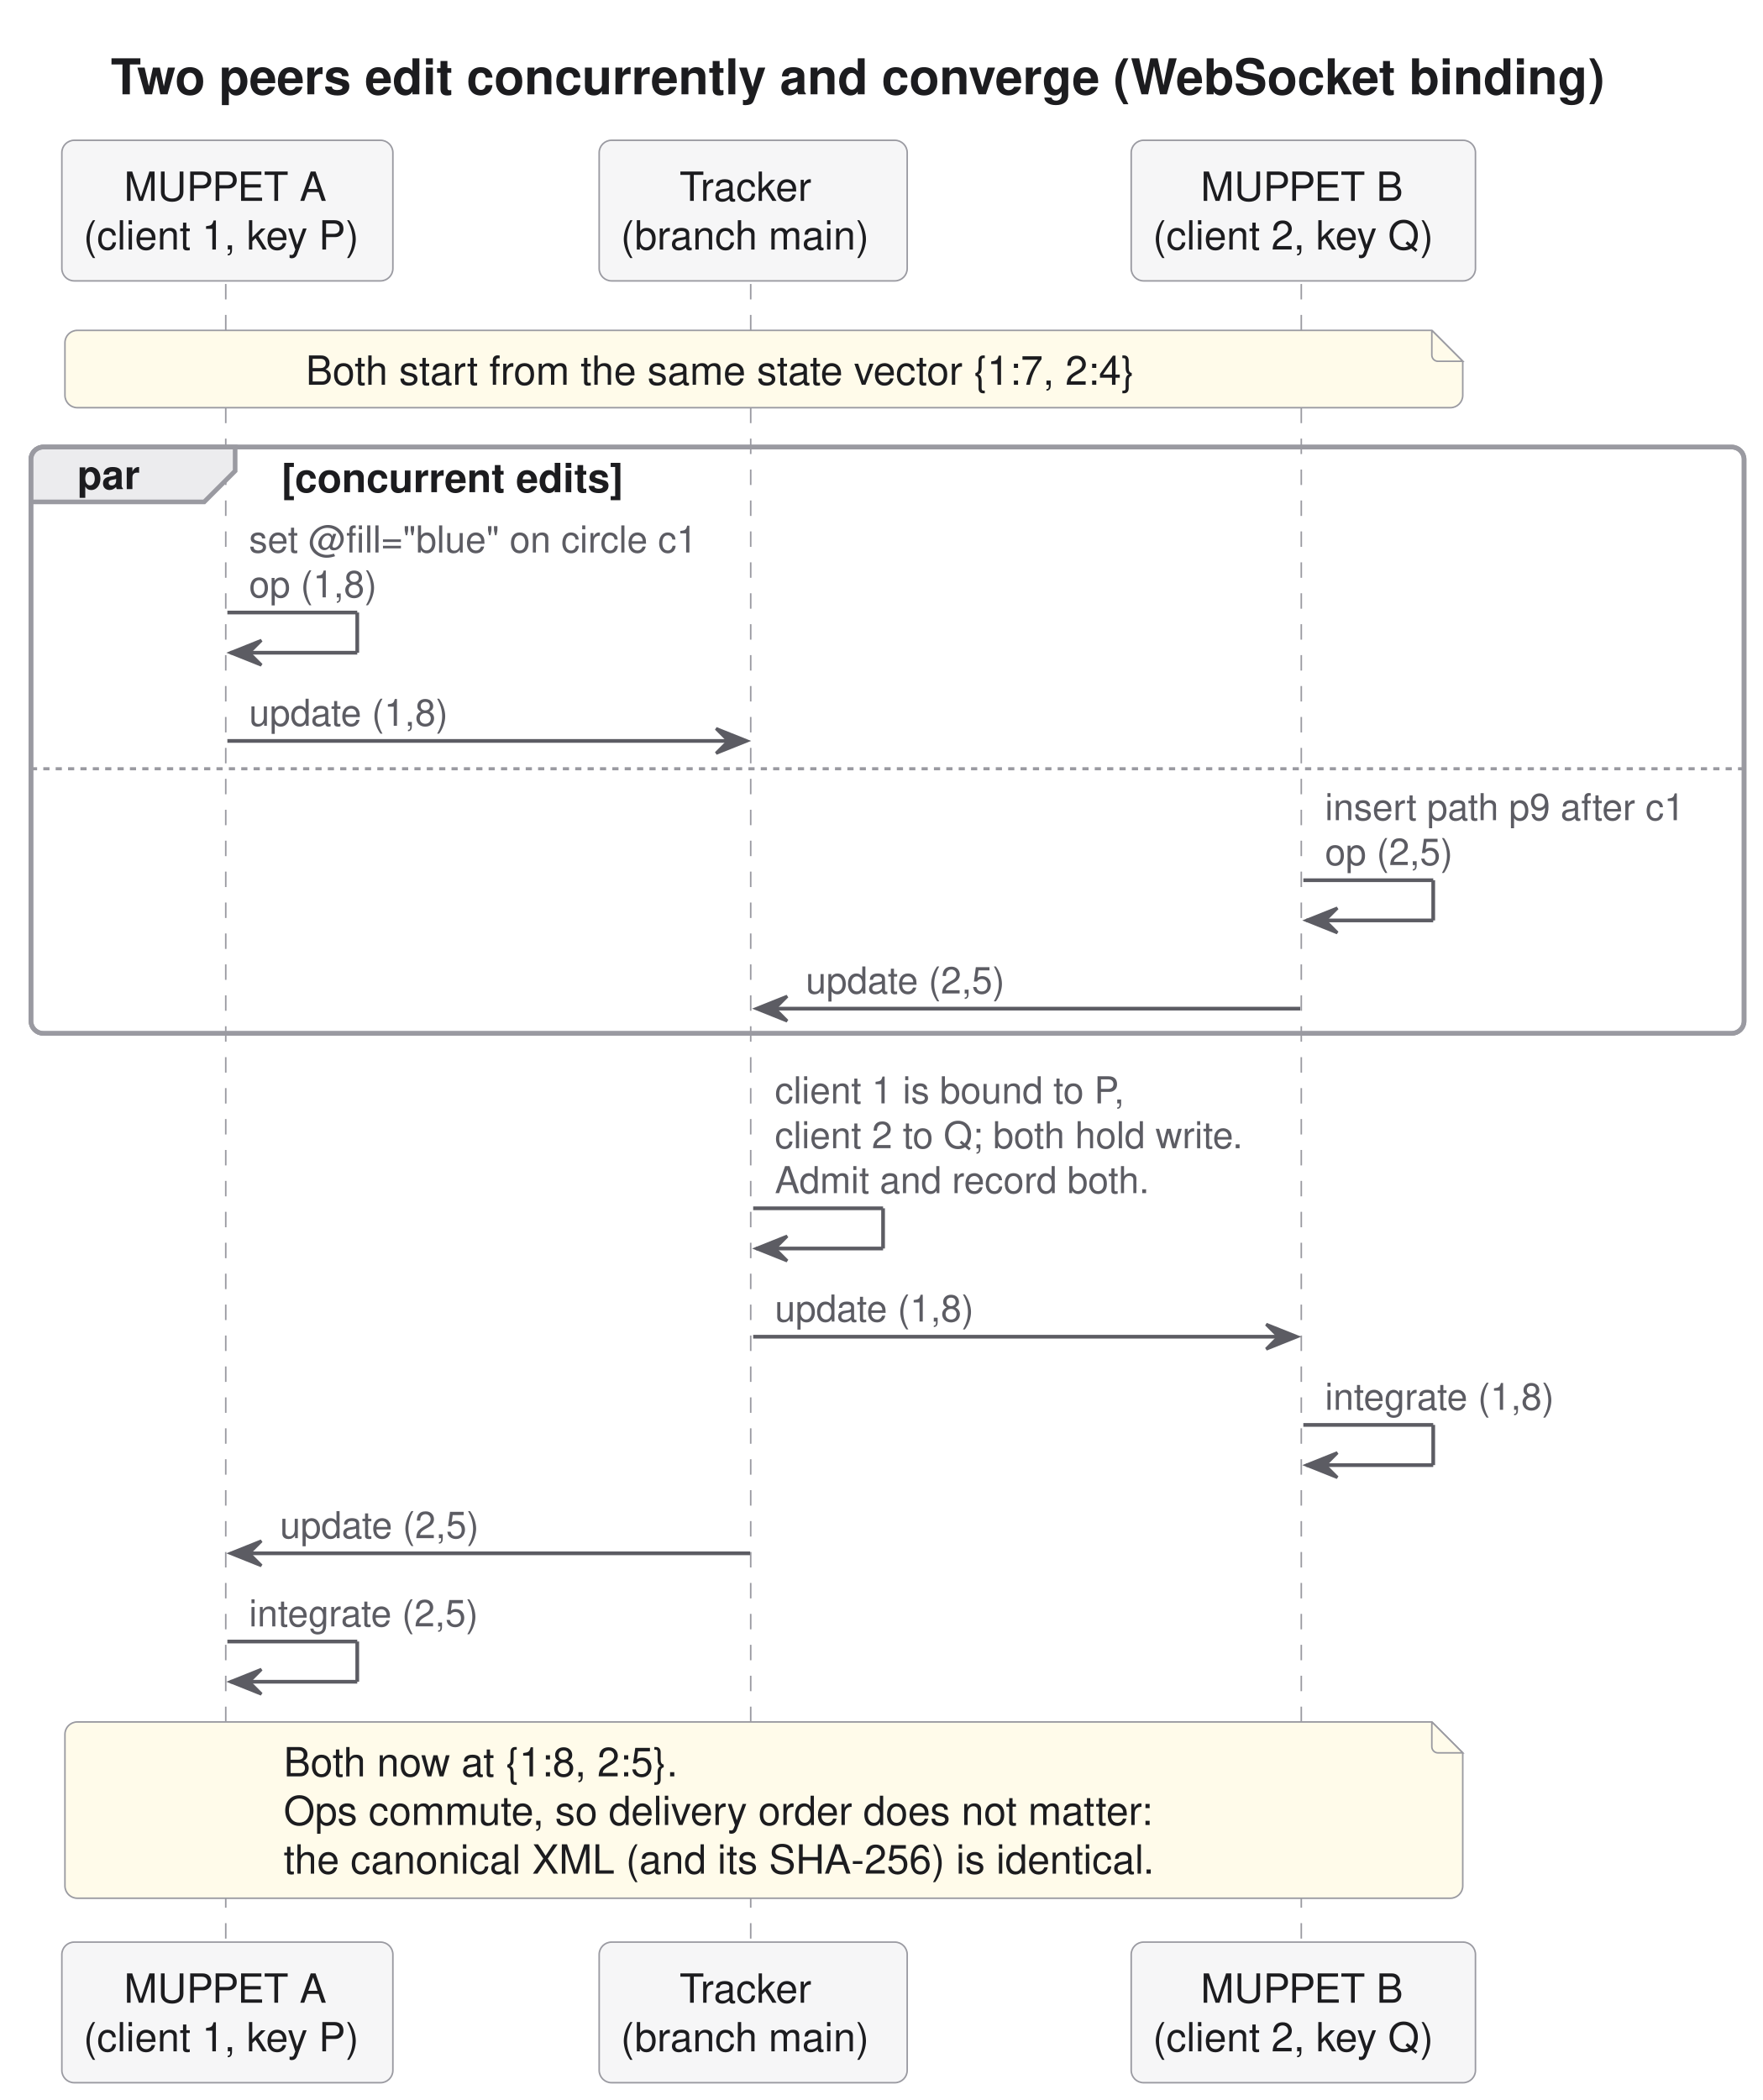
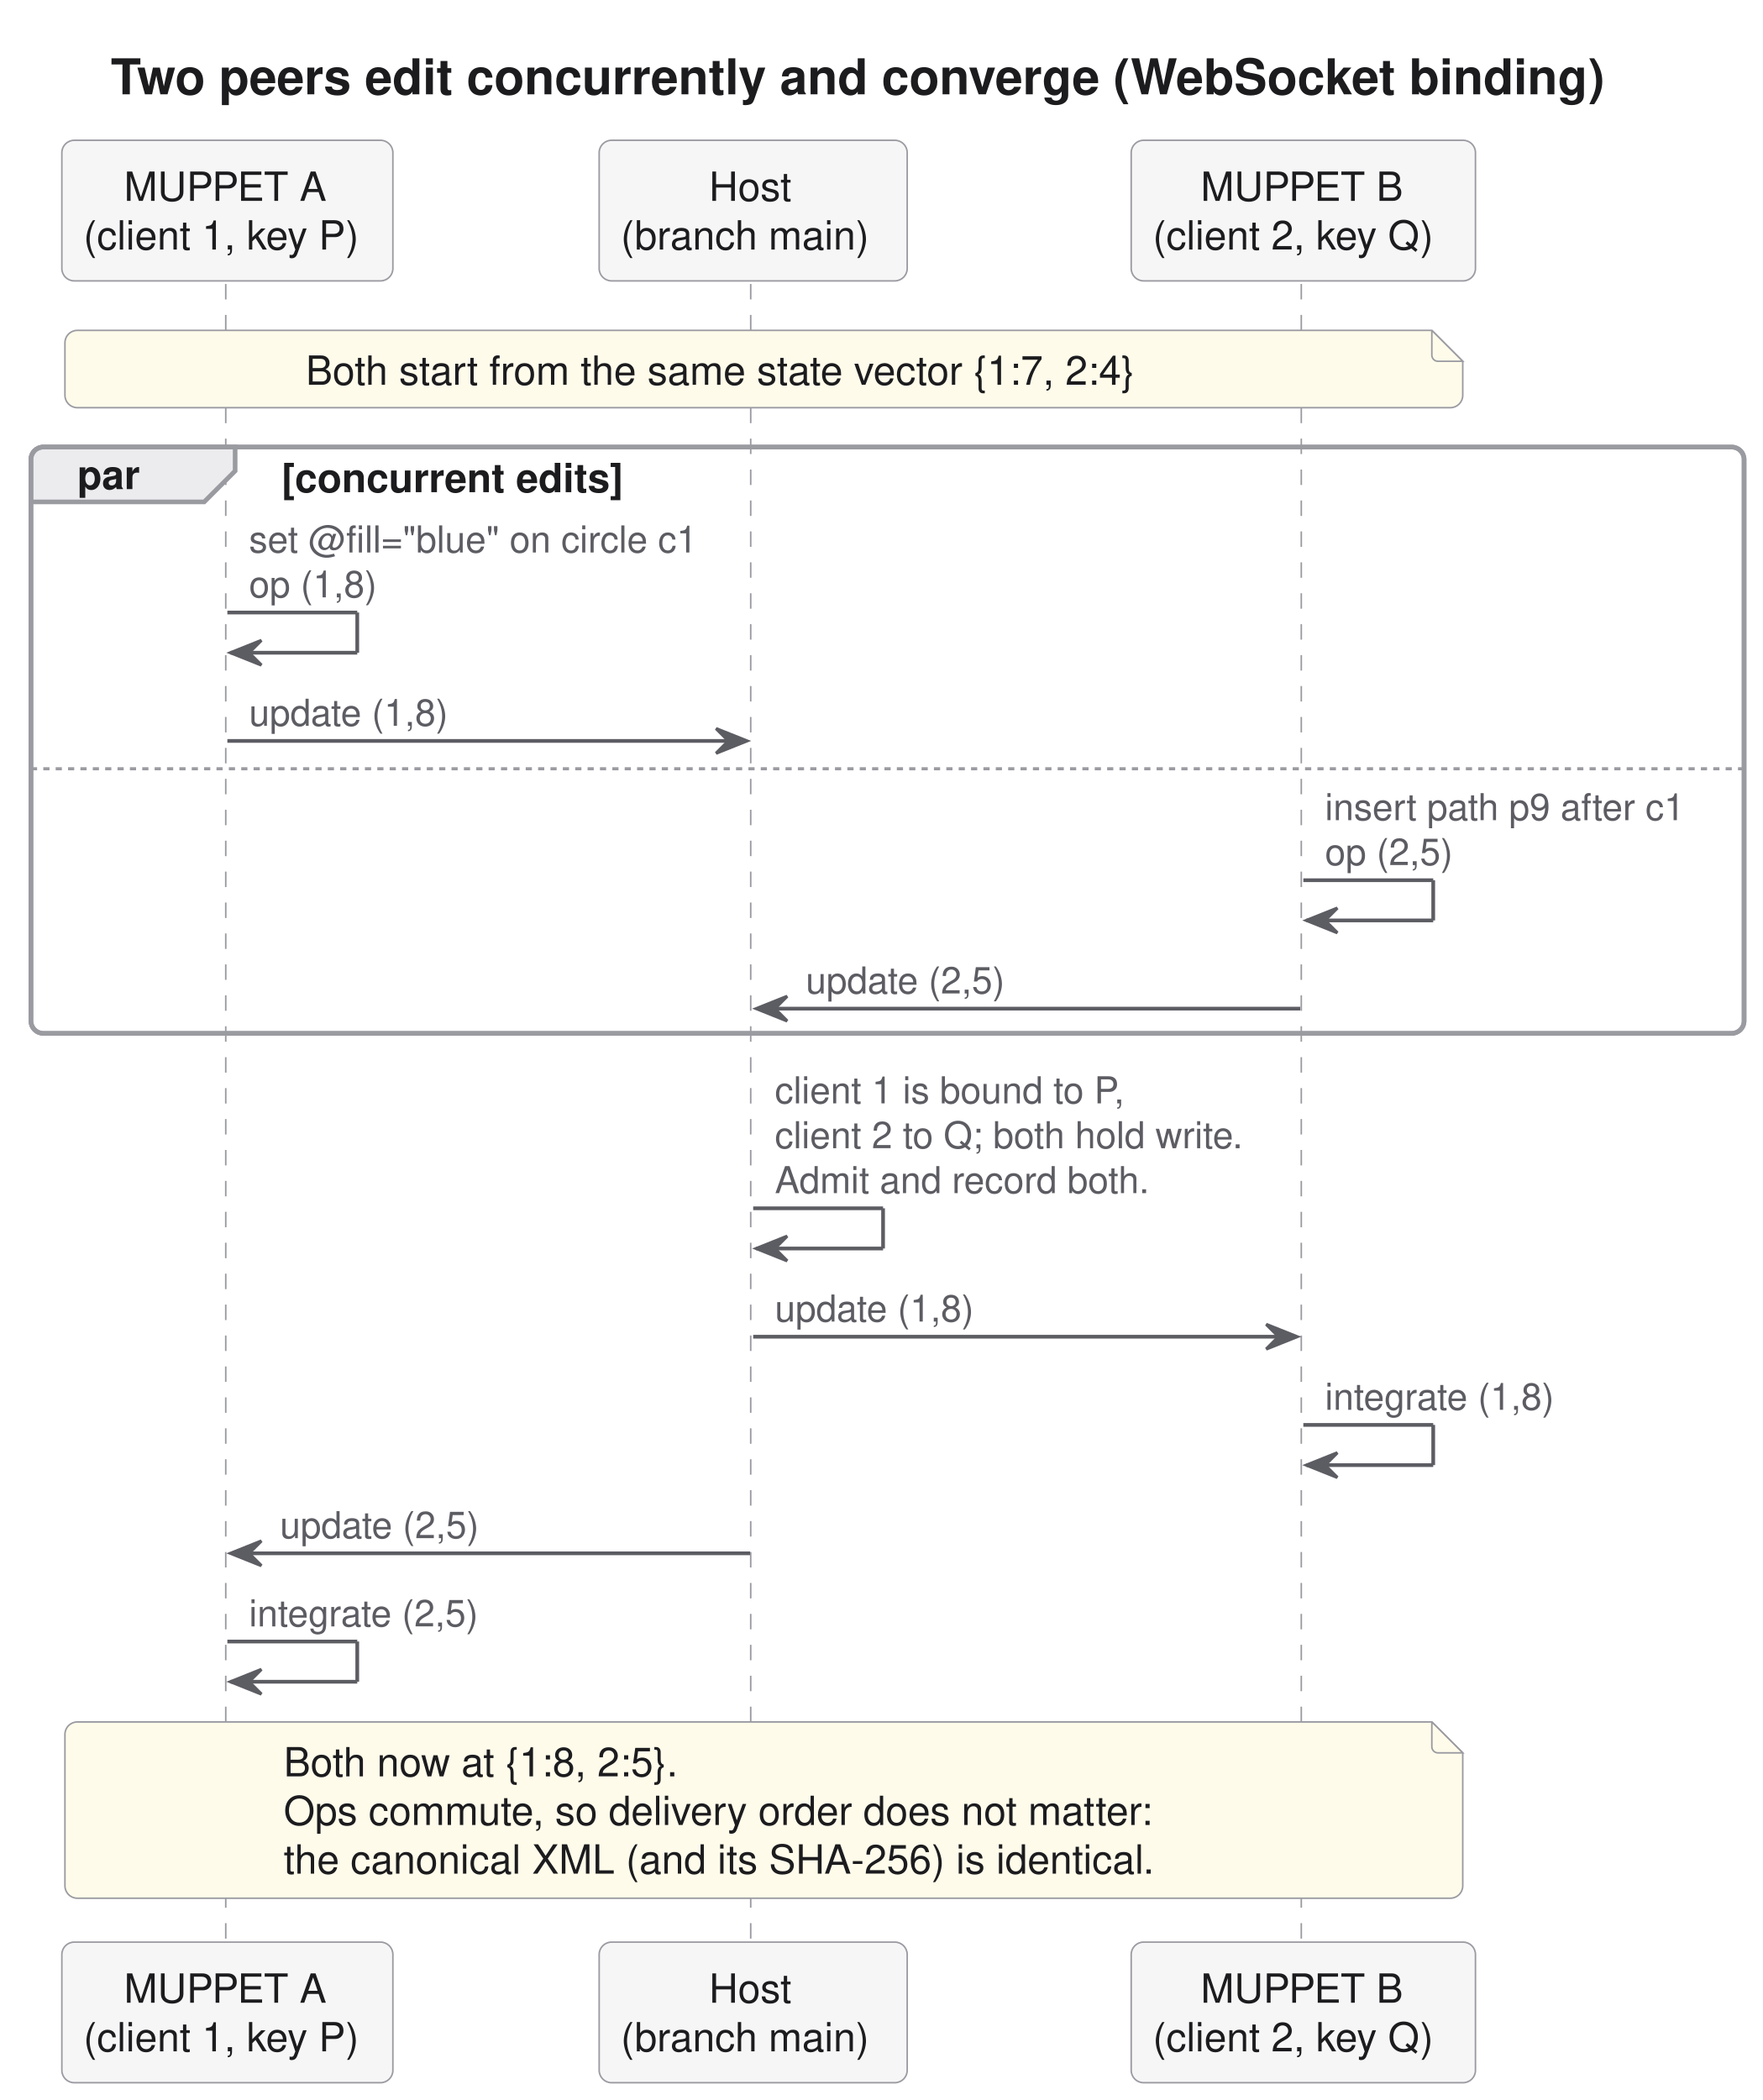
<svg xmlns="http://www.w3.org/2000/svg" contentStyleType="text/css" data-diagram-type="SEQUENCE" height="679px" preserveAspectRatio="none" style="width:570px;height:679px;" version="1.1" viewBox="0 0 570 679" width="570px" zoomAndPan="magnify">
  <defs />
  <g>
    <text fill="#1C1C1F" font-family="Helvetica" font-size="16" font-weight="bold" lengthAdjust="spacing" textLength="501.305" x="35.833" y="30.5">Two peers edit concurrently and converge (WebSocket binding)</text>
    <rect fill="none" height="189.576" rx="4" ry="4" style="stroke:#9A9AA1;stroke-width:1.5;" width="553.971" x="10" y="144.548" />
    <g>
      <rect fill="#000000" fill-opacity="0" height="537.131" width="8" x="69.522" y="91.818" />
      <line style="stroke:#9A9AA1;stroke-width:0.5;stroke-dasharray:5,5;" x1="73" x2="73" y1="91.818" y2="628.949" />
    </g>
    <g>
      <rect fill="#000000" fill-opacity="0" height="537.131" width="8" x="239.551" y="91.818" />
      <line style="stroke:#9A9AA1;stroke-width:0.5;stroke-dasharray:5,5;" x1="242.749" x2="242.749" y1="91.818" y2="628.949" />
    </g>
    <g>
      <rect fill="#000000" fill-opacity="0" height="537.131" width="8" x="417.45" y="91.818" />
      <line style="stroke:#9A9AA1;stroke-width:0.5;stroke-dasharray:5,5;" x1="420.789" x2="420.789" y1="91.818" y2="628.949" />
    </g>
    <g class="participant participant-head" data-participant="a">
      <rect fill="#F6F6F7" height="45.459" rx="4" ry="4" style="stroke:#9A9AA1;stroke-width:0.5;" width="107.044" x="20" y="45.359" />
      <text fill="#1C1C1F" font-family="Helvetica" font-size="13" lengthAdjust="spacing" textLength="66.853" x="40.095" y="64.953">MUPPET A</text>
      <text fill="#1C1C1F" font-family="Helvetica" font-size="13" lengthAdjust="spacing" textLength="93.044" x="27" y="80.683">(client 1, key P)</text>
    </g>
    <g class="participant participant-tail" data-participant="a">
      <rect fill="#F6F6F7" height="45.459" rx="4" ry="4" style="stroke:#9A9AA1;stroke-width:0.5;" width="107.044" x="20" y="627.949" />
      <text fill="#1C1C1F" font-family="Helvetica" font-size="13" lengthAdjust="spacing" textLength="66.853" x="40.095" y="647.543">MUPPET A</text>
      <text fill="#1C1C1F" font-family="Helvetica" font-size="13" lengthAdjust="spacing" textLength="93.044" x="27" y="663.273">(client 1, key P)</text>
    </g>
    <g class="participant participant-head" data-participant="t">
      <rect fill="#F6F6F7" height="45.459" rx="4" ry="4" style="stroke:#9A9AA1;stroke-width:0.5;" width="99.605" x="193.749" y="45.359" />
-       <text fill="#1C1C1F" font-family="Helvetica" font-size="13" lengthAdjust="spacing" textLength="47.62" x="219.741" y="64.953">Tracker</text>
+       <text fill="#1C1C1F" font-family="Helvetica" font-size="13" lengthAdjust="spacing" textLength="28.571" x="229.266" y="64.953">Host</text>
      <text fill="#1C1C1F" font-family="Helvetica" font-size="13" lengthAdjust="spacing" textLength="85.605" x="200.749" y="80.683">(branch main)</text>
    </g>
    <g class="participant participant-tail" data-participant="t">
      <rect fill="#F6F6F7" height="45.459" rx="4" ry="4" style="stroke:#9A9AA1;stroke-width:0.5;" width="99.605" x="193.749" y="627.949" />
-       <text fill="#1C1C1F" font-family="Helvetica" font-size="13" lengthAdjust="spacing" textLength="47.62" x="219.741" y="647.543">Tracker</text>
+       <text fill="#1C1C1F" font-family="Helvetica" font-size="13" lengthAdjust="spacing" textLength="28.571" x="229.266" y="647.543">Host</text>
      <text fill="#1C1C1F" font-family="Helvetica" font-size="13" lengthAdjust="spacing" textLength="85.605" x="200.749" y="663.273">(branch main)</text>
    </g>
    <g class="participant participant-head" data-participant="b">
      <rect fill="#F6F6F7" height="45.459" rx="4" ry="4" style="stroke:#9A9AA1;stroke-width:0.5;" width="111.322" x="365.789" y="45.359" />
      <text fill="#1C1C1F" font-family="Helvetica" font-size="13" lengthAdjust="spacing" textLength="66.39" x="388.255" y="64.953">MUPPET B</text>
      <text fill="#1C1C1F" font-family="Helvetica" font-size="13" lengthAdjust="spacing" textLength="97.322" x="372.789" y="80.683">(client 2, key Q)</text>
    </g>
    <g class="participant participant-tail" data-participant="b">
      <rect fill="#F6F6F7" height="45.459" rx="4" ry="4" style="stroke:#9A9AA1;stroke-width:0.5;" width="111.322" x="365.789" y="627.949" />
      <text fill="#1C1C1F" font-family="Helvetica" font-size="13" lengthAdjust="spacing" textLength="66.39" x="388.255" y="647.543">MUPPET B</text>
      <text fill="#1C1C1F" font-family="Helvetica" font-size="13" lengthAdjust="spacing" textLength="97.322" x="372.789" y="663.273">(client 2, key Q)</text>
    </g>
    <path d="M21,110.818 L21,127.818 A4,4 0 0 0 25,131.818 L469,131.818 A4,4 0 0 0 473,127.818 L473,116.818 L463,106.818 L25,106.818 A4,4 0 0 0 21,110.818" fill="#FFFBEA" style="stroke:#9A9AA1;stroke-width:0.5;" />
    <path d="M463,106.818 L463,114.818 A2,2 0 0 0 465,116.818 L473,116.818 L463,106.818" fill="#FFFBEA" style="stroke:#9A9AA1;stroke-width:0.5;" />
    <text fill="#1C1C1F" font-family="Helvetica" font-size="13" lengthAdjust="spacing" textLength="287.377" x="98.867" y="124.412">Both start from the same state vector {1:7, 2:4}</text>
    <path d="M14,144.548 L76.036,144.548 L76.036,152.277 L66.036,162.277 L10,162.277 L10,148.548 A4,4 0 0 1 14,144.548" fill="#ECECEE" style="stroke:#9A9AA1;stroke-width:1.5;" />
    <rect fill="none" height="189.576" rx="4" ry="4" style="stroke:#9A9AA1;stroke-width:1.5;" width="553.971" x="10" y="144.548" />
    <text fill="#1C1C1F" font-family="Helvetica" font-size="13" font-weight="bold" lengthAdjust="spacing" textLength="21.036" x="25" y="158.142">par</text>
    <text fill="#1C1C1F" font-family="Helvetica" font-size="13" font-weight="bold" lengthAdjust="spacing" textLength="115.026" x="91.036" y="159.142">[concurrent edits]</text>
    <g class="message" data-participant-1="a" data-participant-2="a">
      <line style="stroke:#5C5C63;stroke-width:1.2;" x1="73.522" x2="115.522" y1="198.046" y2="198.046" />
      <line style="stroke:#5C5C63;stroke-width:1.2;" x1="115.522" x2="115.522" y1="198.046" y2="211.046" />
      <line style="stroke:#5C5C63;stroke-width:1.2;" x1="74.522" x2="115.522" y1="211.046" y2="211.046" />
      <polygon fill="#5C5C63" points="84.522,207.046,74.522,211.046,84.522,215.046,80.522,211.046" style="stroke:#5C5C63;stroke-width:1;" />
      <text fill="#5C5C63" font-family="Helvetica" font-size="12" lengthAdjust="spacing" textLength="156.029" x="80.522" y="178.632">set @fill="blue" on circle c1</text>
      <text fill="#5C5C63" font-family="Helvetica" font-size="12" lengthAdjust="spacing" textLength="42.434" x="80.522" y="193.151">op (1,8)</text>
    </g>
    <g class="message" data-participant-1="a" data-participant-2="t">
      <polygon fill="#5C5C63" points="231.551,235.565,241.551,239.565,231.551,243.565,235.551,239.565" style="stroke:#5C5C63;stroke-width:1;" />
      <line style="stroke:#5C5C63;stroke-width:1.2;" x1="73.522" x2="237.551" y1="239.565" y2="239.565" />
      <text fill="#5C5C63" font-family="Helvetica" font-size="12" lengthAdjust="spacing" textLength="67.342" x="80.522" y="234.671">update (1,8)</text>
    </g>
    <line style="stroke:#9A9AA1;stroke-width:1;stroke-dasharray:2,2;" x1="10" x2="563.971" y1="248.565" y2="248.565" />
    <g class="message" data-participant-1="b" data-participant-2="b">
      <line style="stroke:#5C5C63;stroke-width:1.2;" x1="421.45" x2="463.45" y1="284.604" y2="284.604" />
      <line style="stroke:#5C5C63;stroke-width:1.2;" x1="463.45" x2="463.45" y1="284.604" y2="297.604" />
      <line style="stroke:#5C5C63;stroke-width:1.2;" x1="422.45" x2="463.45" y1="297.604" y2="297.604" />
      <polygon fill="#5C5C63" points="432.45,293.604,422.45,297.604,432.45,301.604,428.45,297.604" style="stroke:#5C5C63;stroke-width:1;" />
      <text fill="#5C5C63" font-family="Helvetica" font-size="12" lengthAdjust="spacing" textLength="123.522" x="428.45" y="265.19">insert path p9 after c1</text>
      <text fill="#5C5C63" font-family="Helvetica" font-size="12" lengthAdjust="spacing" textLength="44.742" x="428.45" y="279.71">op (2,5)</text>
    </g>
    <g class="message" data-participant-1="b" data-participant-2="t">
      <polygon fill="#5C5C63" points="254.551,322.124,244.551,326.124,254.551,330.124,250.551,326.124" style="stroke:#5C5C63;stroke-width:1;" />
      <line style="stroke:#5C5C63;stroke-width:1.2;" x1="248.551" x2="420.45" y1="326.124" y2="326.124" />
      <text fill="#5C5C63" font-family="Helvetica" font-size="12" lengthAdjust="spacing" textLength="69.65" x="260.551" y="321.229">update (2,5)</text>
    </g>
    <g class="message" data-participant-1="t" data-participant-2="t">
      <line style="stroke:#5C5C63;stroke-width:1.2;" x1="243.551" x2="285.551" y1="390.683" y2="390.683" />
      <line style="stroke:#5C5C63;stroke-width:1.2;" x1="285.551" x2="285.551" y1="390.683" y2="403.683" />
      <line style="stroke:#5C5C63;stroke-width:1.2;" x1="244.551" x2="285.551" y1="403.683" y2="403.683" />
      <polygon fill="#5C5C63" points="254.551,399.683,244.551,403.683,254.551,407.683,250.551,403.683" style="stroke:#5C5C63;stroke-width:1;" />
      <text fill="#5C5C63" font-family="Helvetica" font-size="12" lengthAdjust="spacing" textLength="119.994" x="250.551" y="356.749">client 1 is bound to P,</text>
      <text fill="#5C5C63" font-family="Helvetica" font-size="12" lengthAdjust="spacing" textLength="163.898" x="250.551" y="371.269">client 2 to Q; both hold write.</text>
      <text fill="#5C5C63" font-family="Helvetica" font-size="12" lengthAdjust="spacing" textLength="130.723" x="250.551" y="385.788">Admit and record both.</text>
    </g>
    <g class="message" data-participant-1="t" data-participant-2="b">
      <polygon fill="#5C5C63" points="409.45,428.202,419.45,432.202,409.45,436.202,413.45,432.202" style="stroke:#5C5C63;stroke-width:1;" />
      <line style="stroke:#5C5C63;stroke-width:1.2;" x1="243.551" x2="415.45" y1="432.202" y2="432.202" />
      <text fill="#5C5C63" font-family="Helvetica" font-size="12" lengthAdjust="spacing" textLength="67.342" x="250.551" y="427.308">update (1,8)</text>
    </g>
    <g class="message" data-participant-1="b" data-participant-2="b">
      <line style="stroke:#5C5C63;stroke-width:1.2;" x1="421.45" x2="463.45" y1="460.722" y2="460.722" />
      <line style="stroke:#5C5C63;stroke-width:1.2;" x1="463.45" x2="463.45" y1="460.722" y2="473.722" />
      <line style="stroke:#5C5C63;stroke-width:1.2;" x1="422.45" x2="463.45" y1="473.722" y2="473.722" />
      <polygon fill="#5C5C63" points="432.45,469.722,422.45,473.722,432.45,477.722,428.45,473.722" style="stroke:#5C5C63;stroke-width:1;" />
      <text fill="#5C5C63" font-family="Helvetica" font-size="12" lengthAdjust="spacing" textLength="78.346" x="428.45" y="455.827">integrate (1,8)</text>
    </g>
    <g class="message" data-participant-1="t" data-participant-2="a">
      <polygon fill="#5C5C63" points="84.522,498.241,74.522,502.241,84.522,506.241,80.522,502.241" style="stroke:#5C5C63;stroke-width:1;" />
      <line style="stroke:#5C5C63;stroke-width:1.2;" x1="78.522" x2="242.551" y1="502.241" y2="502.241" />
      <text fill="#5C5C63" font-family="Helvetica" font-size="12" lengthAdjust="spacing" textLength="69.65" x="90.522" y="497.347">update (2,5)</text>
    </g>
    <g class="message" data-participant-1="a" data-participant-2="a">
      <line style="stroke:#5C5C63;stroke-width:1.2;" x1="73.522" x2="115.522" y1="530.761" y2="530.761" />
      <line style="stroke:#5C5C63;stroke-width:1.2;" x1="115.522" x2="115.522" y1="530.761" y2="543.761" />
      <line style="stroke:#5C5C63;stroke-width:1.2;" x1="74.522" x2="115.522" y1="543.761" y2="543.761" />
      <polygon fill="#5C5C63" points="84.522,539.761,74.522,543.761,84.522,547.761,80.522,543.761" style="stroke:#5C5C63;stroke-width:1;" />
      <text fill="#5C5C63" font-family="Helvetica" font-size="12" lengthAdjust="spacing" textLength="80.654" x="80.522" y="525.866">integrate (2,5)</text>
    </g>
    <path d="M21,560.761 L21,609.761 A4,4 0 0 0 25,613.761 L469,613.761 A4,4 0 0 0 473,609.761 L473,566.761 L463,556.761 L25,556.761 A4,4 0 0 0 21,560.761" fill="#FFFBEA" style="stroke:#9A9AA1;stroke-width:0.5;" />
    <path d="M463,556.761 L463,564.761 A2,2 0 0 0 465,566.761 L473,566.761 L463,556.761" fill="#FFFBEA" style="stroke:#9A9AA1;stroke-width:0.5;" />
    <text fill="#1C1C1F" font-family="Helvetica" font-size="13" lengthAdjust="spacing" textLength="135.757" x="91.729" y="574.355">Both now at {1:8, 2:5}.</text>
    <text fill="#1C1C1F" font-family="Helvetica" font-size="13" lengthAdjust="spacing" textLength="301.653" x="91.729" y="590.084">Ops commute, so delivery order does not matter:</text>
    <text fill="#1C1C1F" font-family="Helvetica" font-size="13" lengthAdjust="spacing" textLength="300.911" x="91.729" y="605.813">the canonical XML (and its SHA-256) is identical.</text>
  </g>
</svg>
